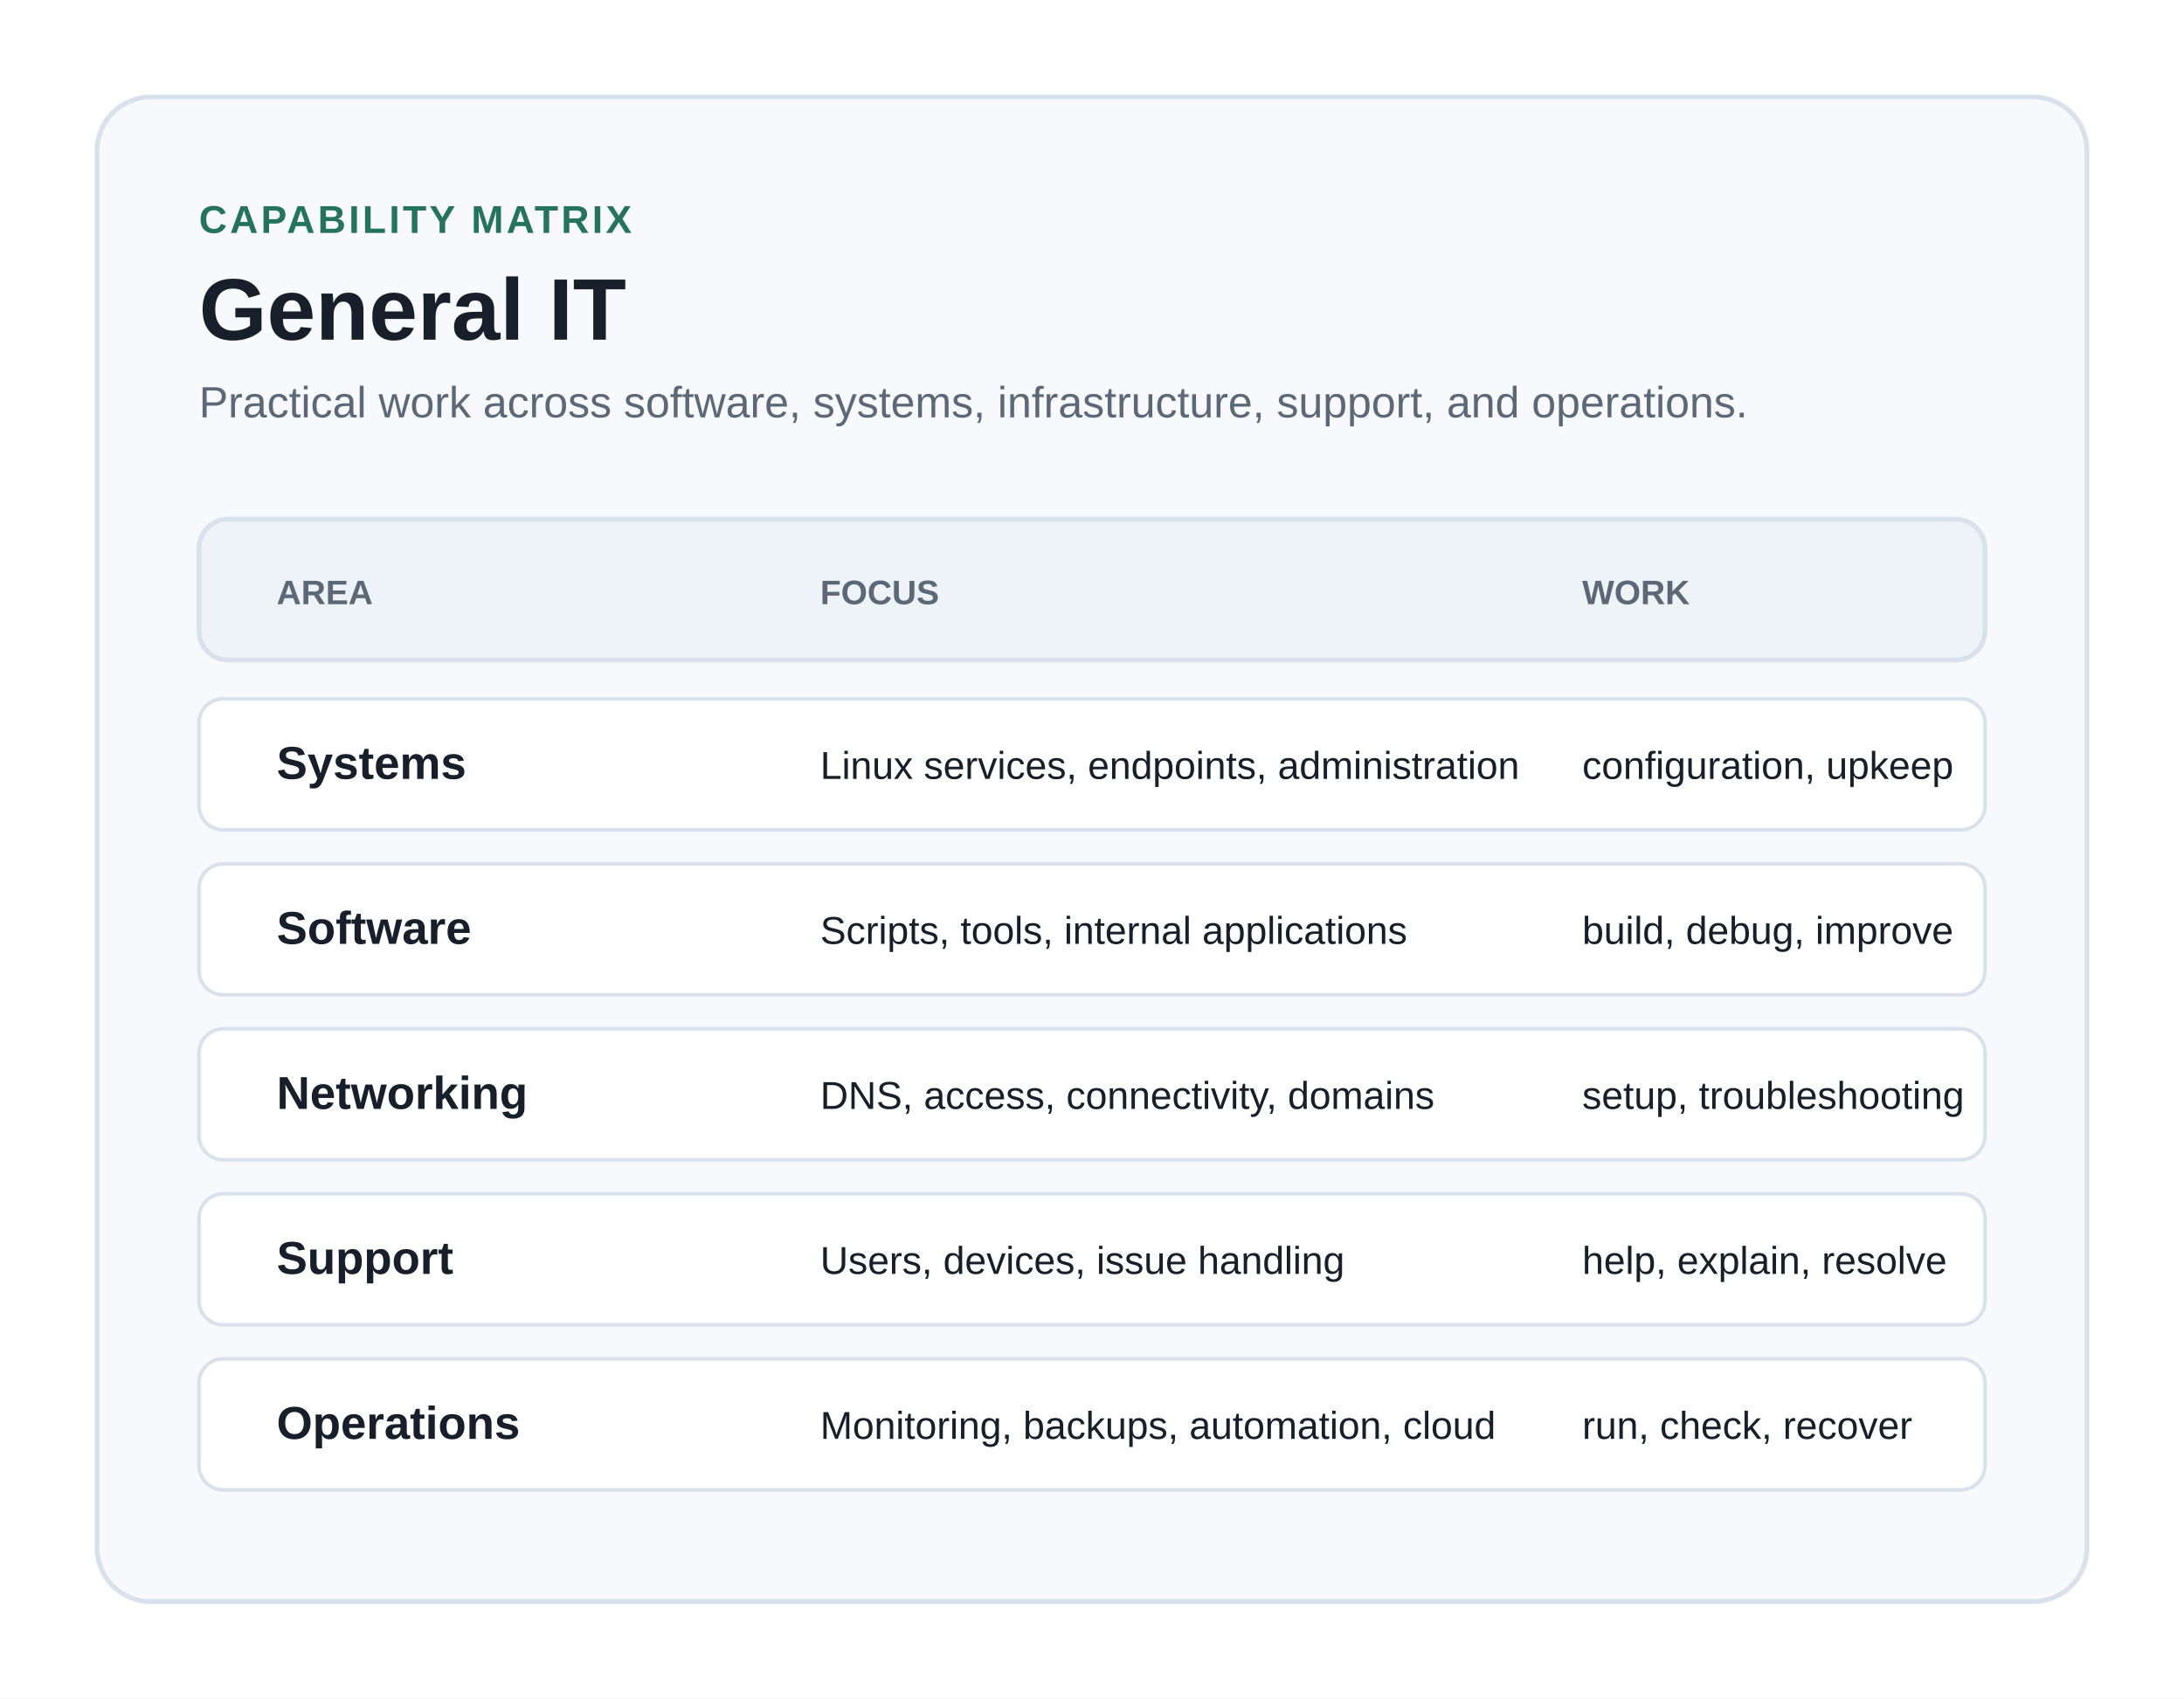
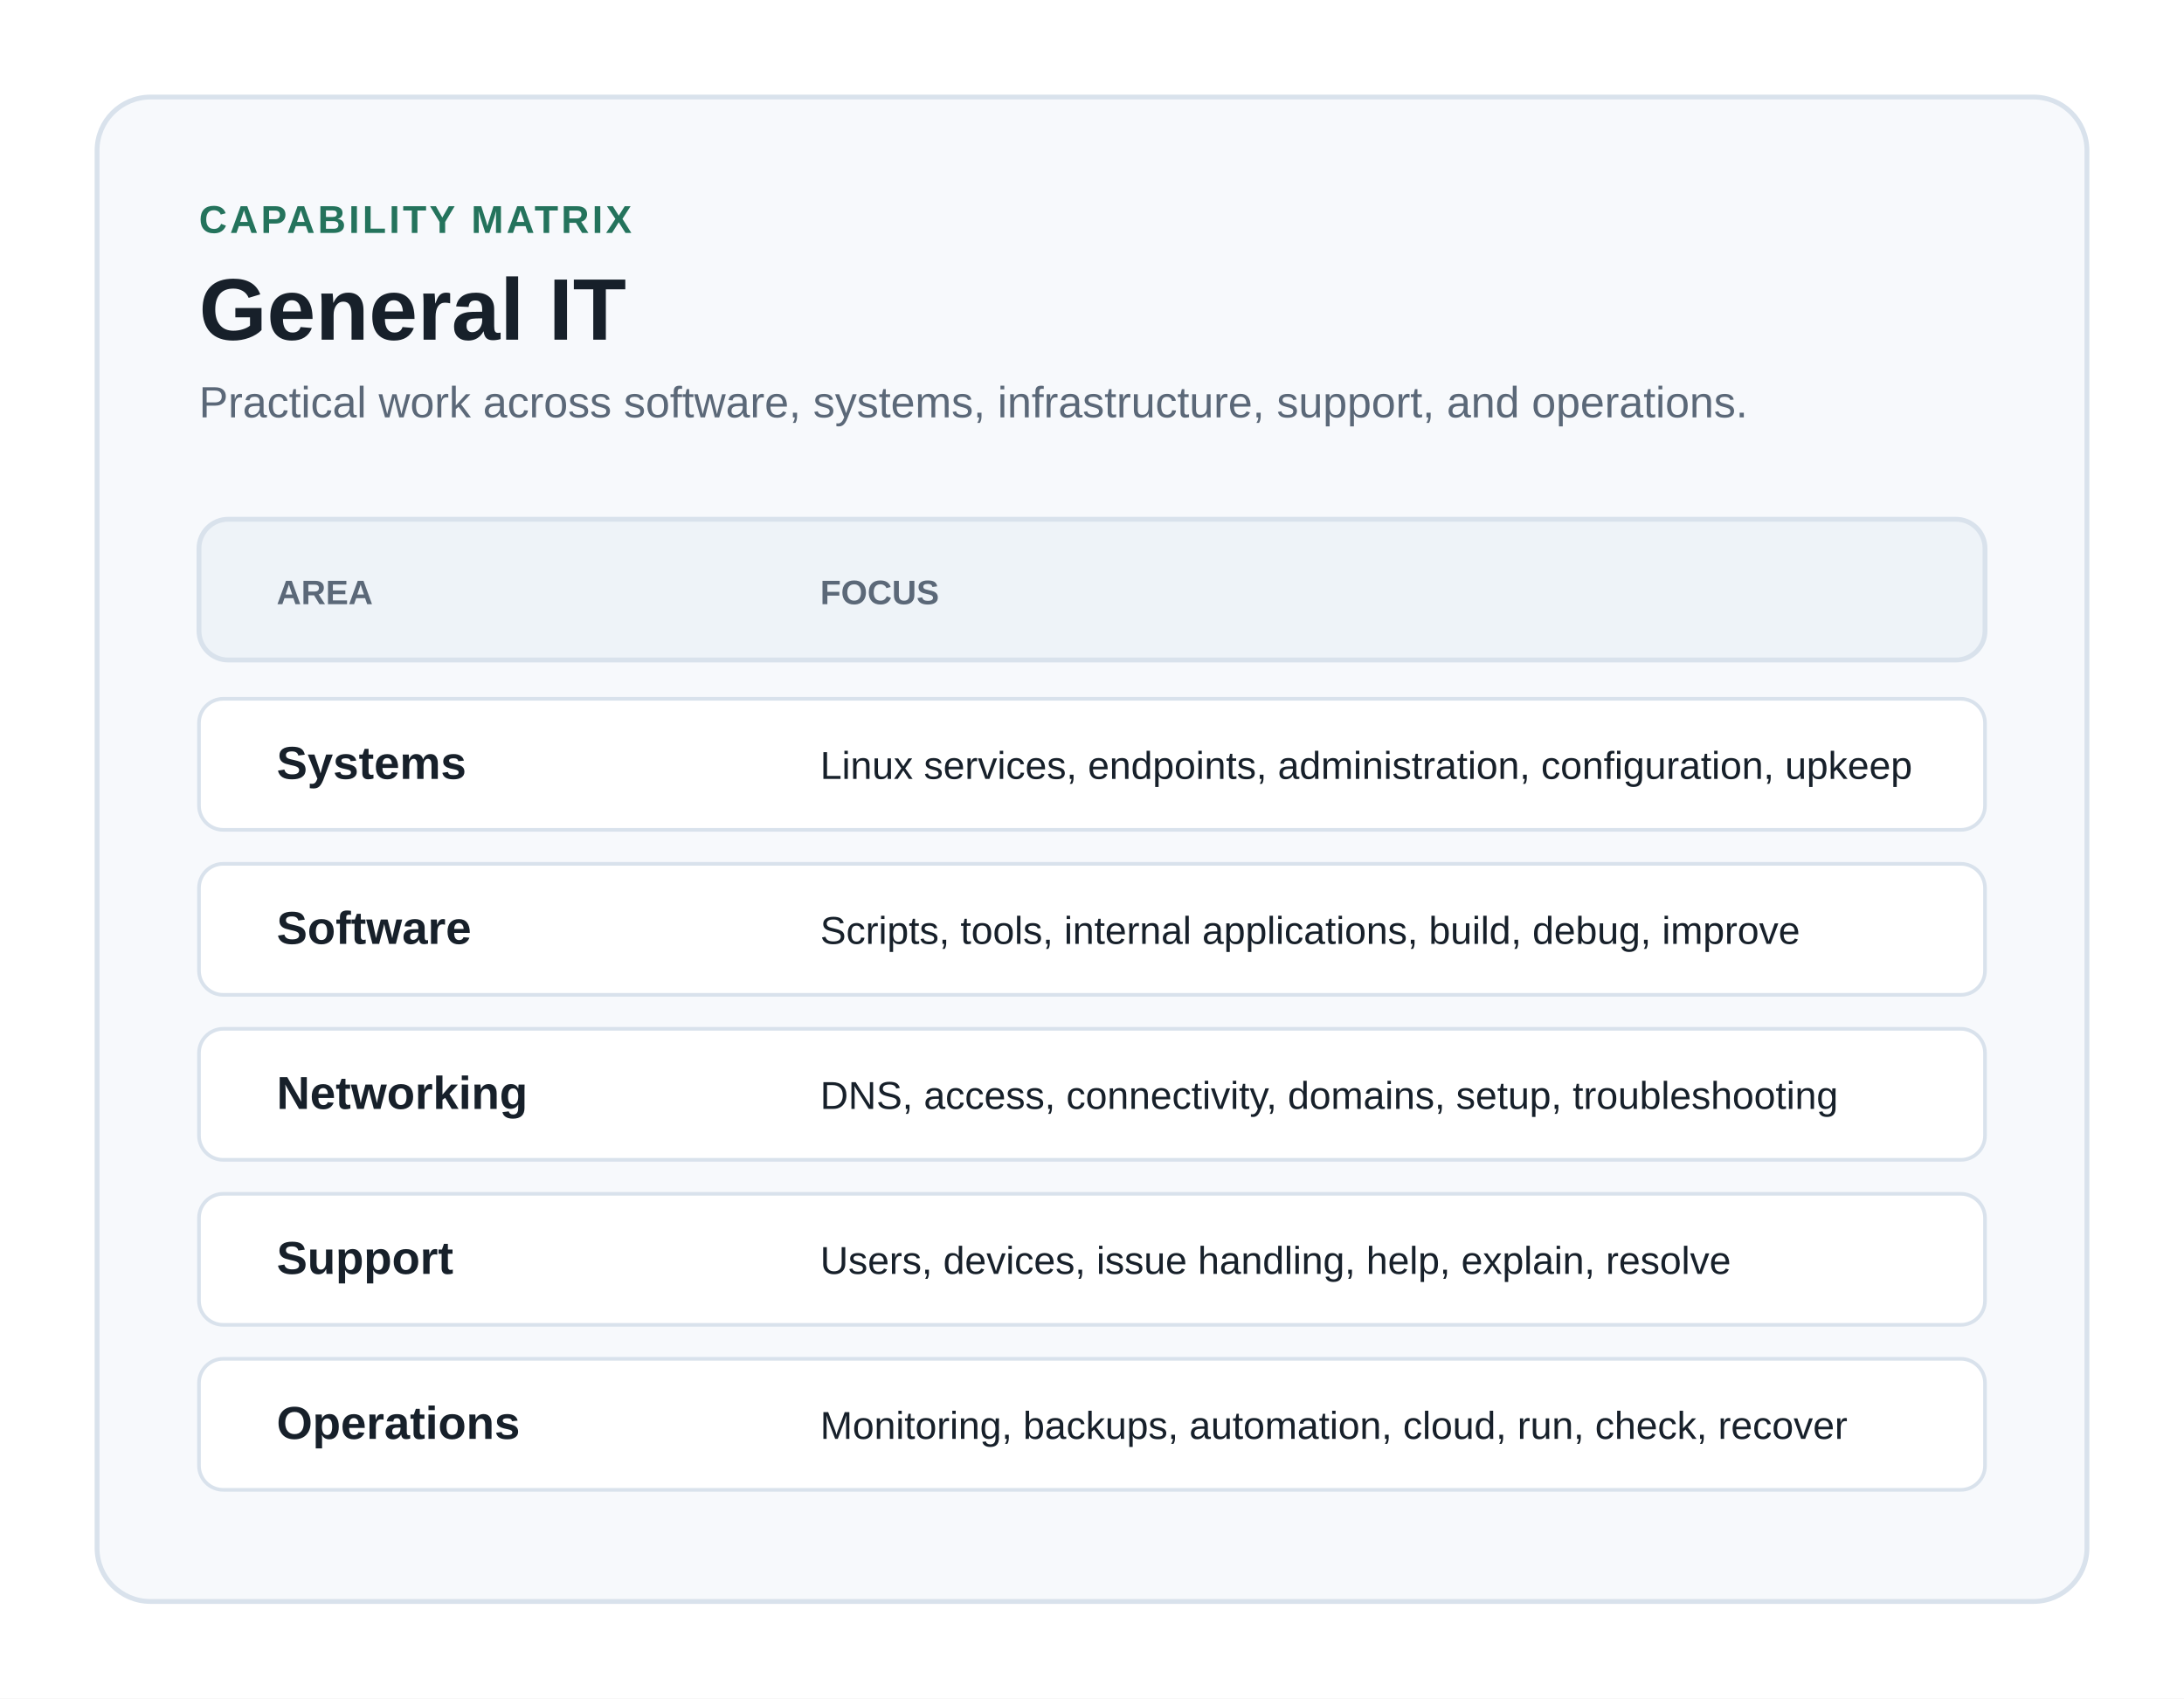
<svg xmlns="http://www.w3.org/2000/svg" viewBox="0 0 900 700" role="img" aria-labelledby="title desc">
  <rect width="900" height="700" fill="#ffffff" />
  <rect x="40" y="40" width="820" height="620" rx="22" fill="#f7f9fc" stroke="#d9e2ec" stroke-width="2" />
  <g font-family="Arial, sans-serif">
    <text x="82" y="96" font-size="16" font-weight="700" fill="#24735c" letter-spacing="1.2">CAPABILITY MATRIX</text>
    <text x="82" y="140" font-size="36" font-weight="700" fill="#17202a">General IT</text>
    <text x="82" y="172" font-size="18" fill="#5b6878">Practical work across software, systems, infrastructure, support, and operations.</text>
    <rect x="82" y="214" width="736" height="58" rx="12" fill="#eef3f8" stroke="#d9e2ec" stroke-width="2" />
    <text x="114" y="249" font-size="14" font-weight="700" fill="#5b6878">AREA</text>
    <text x="338" y="249" font-size="14" font-weight="700" fill="#5b6878">FOCUS</text>
-     <text x="652" y="249" font-size="14" font-weight="700" fill="#5b6878">WORK</text>
    <g>
      <rect x="82" y="288" width="736" height="54" rx="10" fill="#ffffff" stroke="#d9e2ec" stroke-width="1.5" />
      <text x="114" y="321" font-size="19" font-weight="700" fill="#17202a">Systems</text>
-       <text x="338" y="321" font-size="16" fill="#17202a">Linux services, endpoints, administration</text>
-       <text x="652" y="321" font-size="16" fill="#17202a">configuration, upkeep</text>
+       <text x="338" y="321" font-size="16" fill="#17202a">Linux services, endpoints, administration, configuration, upkeep</text>
    </g>
    <g>
      <rect x="82" y="356" width="736" height="54" rx="10" fill="#ffffff" stroke="#d9e2ec" stroke-width="1.5" />
      <text x="114" y="389" font-size="19" font-weight="700" fill="#17202a">Software</text>
-       <text x="338" y="389" font-size="16" fill="#17202a">Scripts, tools, internal applications</text>
-       <text x="652" y="389" font-size="16" fill="#17202a">build, debug, improve</text>
+       <text x="338" y="389" font-size="16" fill="#17202a">Scripts, tools, internal applications, build, debug, improve</text>
    </g>
    <g>
      <rect x="82" y="424" width="736" height="54" rx="10" fill="#ffffff" stroke="#d9e2ec" stroke-width="1.5" />
      <text x="114" y="457" font-size="19" font-weight="700" fill="#17202a">Networking</text>
-       <text x="338" y="457" font-size="16" fill="#17202a">DNS, access, connectivity, domains</text>
-       <text x="652" y="457" font-size="16" fill="#17202a">setup, troubleshooting</text>
+       <text x="338" y="457" font-size="16" fill="#17202a">DNS, access, connectivity, domains, setup, troubleshooting</text>
    </g>
    <g>
      <rect x="82" y="492" width="736" height="54" rx="10" fill="#ffffff" stroke="#d9e2ec" stroke-width="1.5" />
      <text x="114" y="525" font-size="19" font-weight="700" fill="#17202a">Support</text>
-       <text x="338" y="525" font-size="16" fill="#17202a">Users, devices, issue handling</text>
-       <text x="652" y="525" font-size="16" fill="#17202a">help, explain, resolve</text>
+       <text x="338" y="525" font-size="16" fill="#17202a">Users, devices, issue handling, help, explain, resolve</text>
    </g>
    <g>
      <rect x="82" y="560" width="736" height="54" rx="10" fill="#ffffff" stroke="#d9e2ec" stroke-width="1.5" />
      <text x="114" y="593" font-size="19" font-weight="700" fill="#17202a">Operations</text>
-       <text x="338" y="593" font-size="16" fill="#17202a">Monitoring, backups, automation, cloud</text>
-       <text x="652" y="593" font-size="16" fill="#17202a">run, check, recover</text>
+       <text x="338" y="593" font-size="16" fill="#17202a">Monitoring, backups, automation, cloud, run, check, recover</text>
    </g>
  </g>
</svg>
